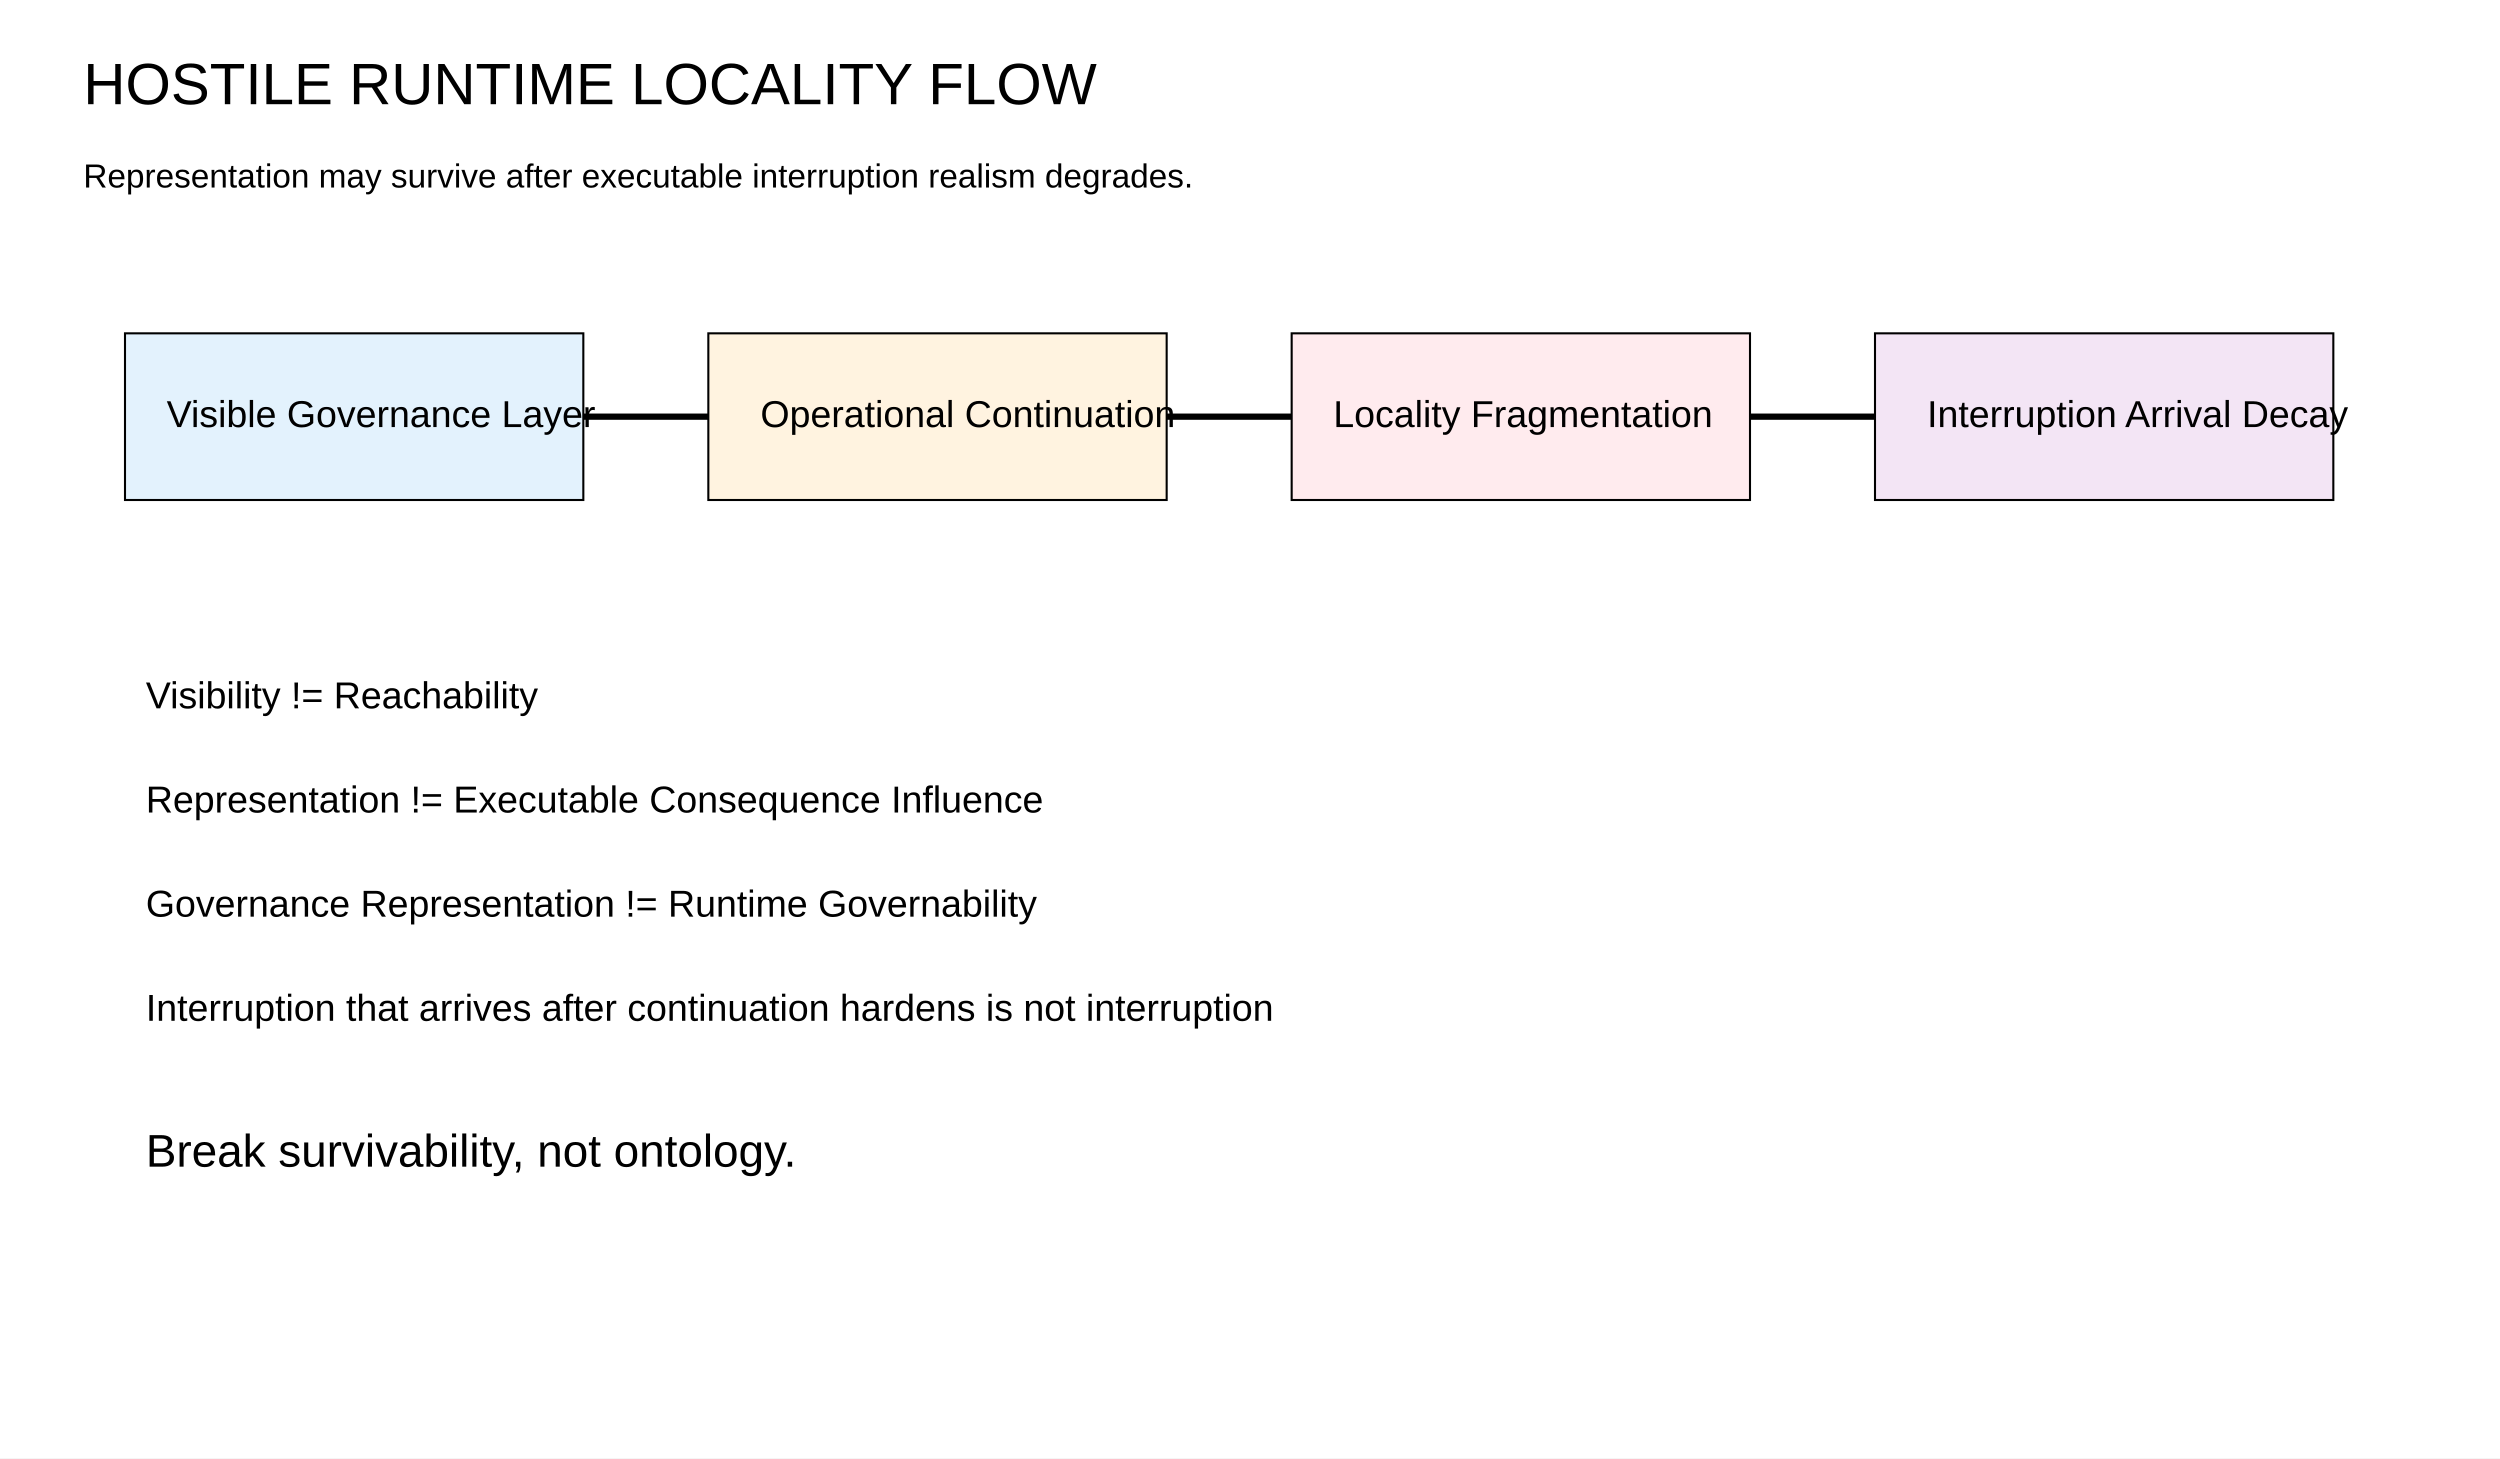
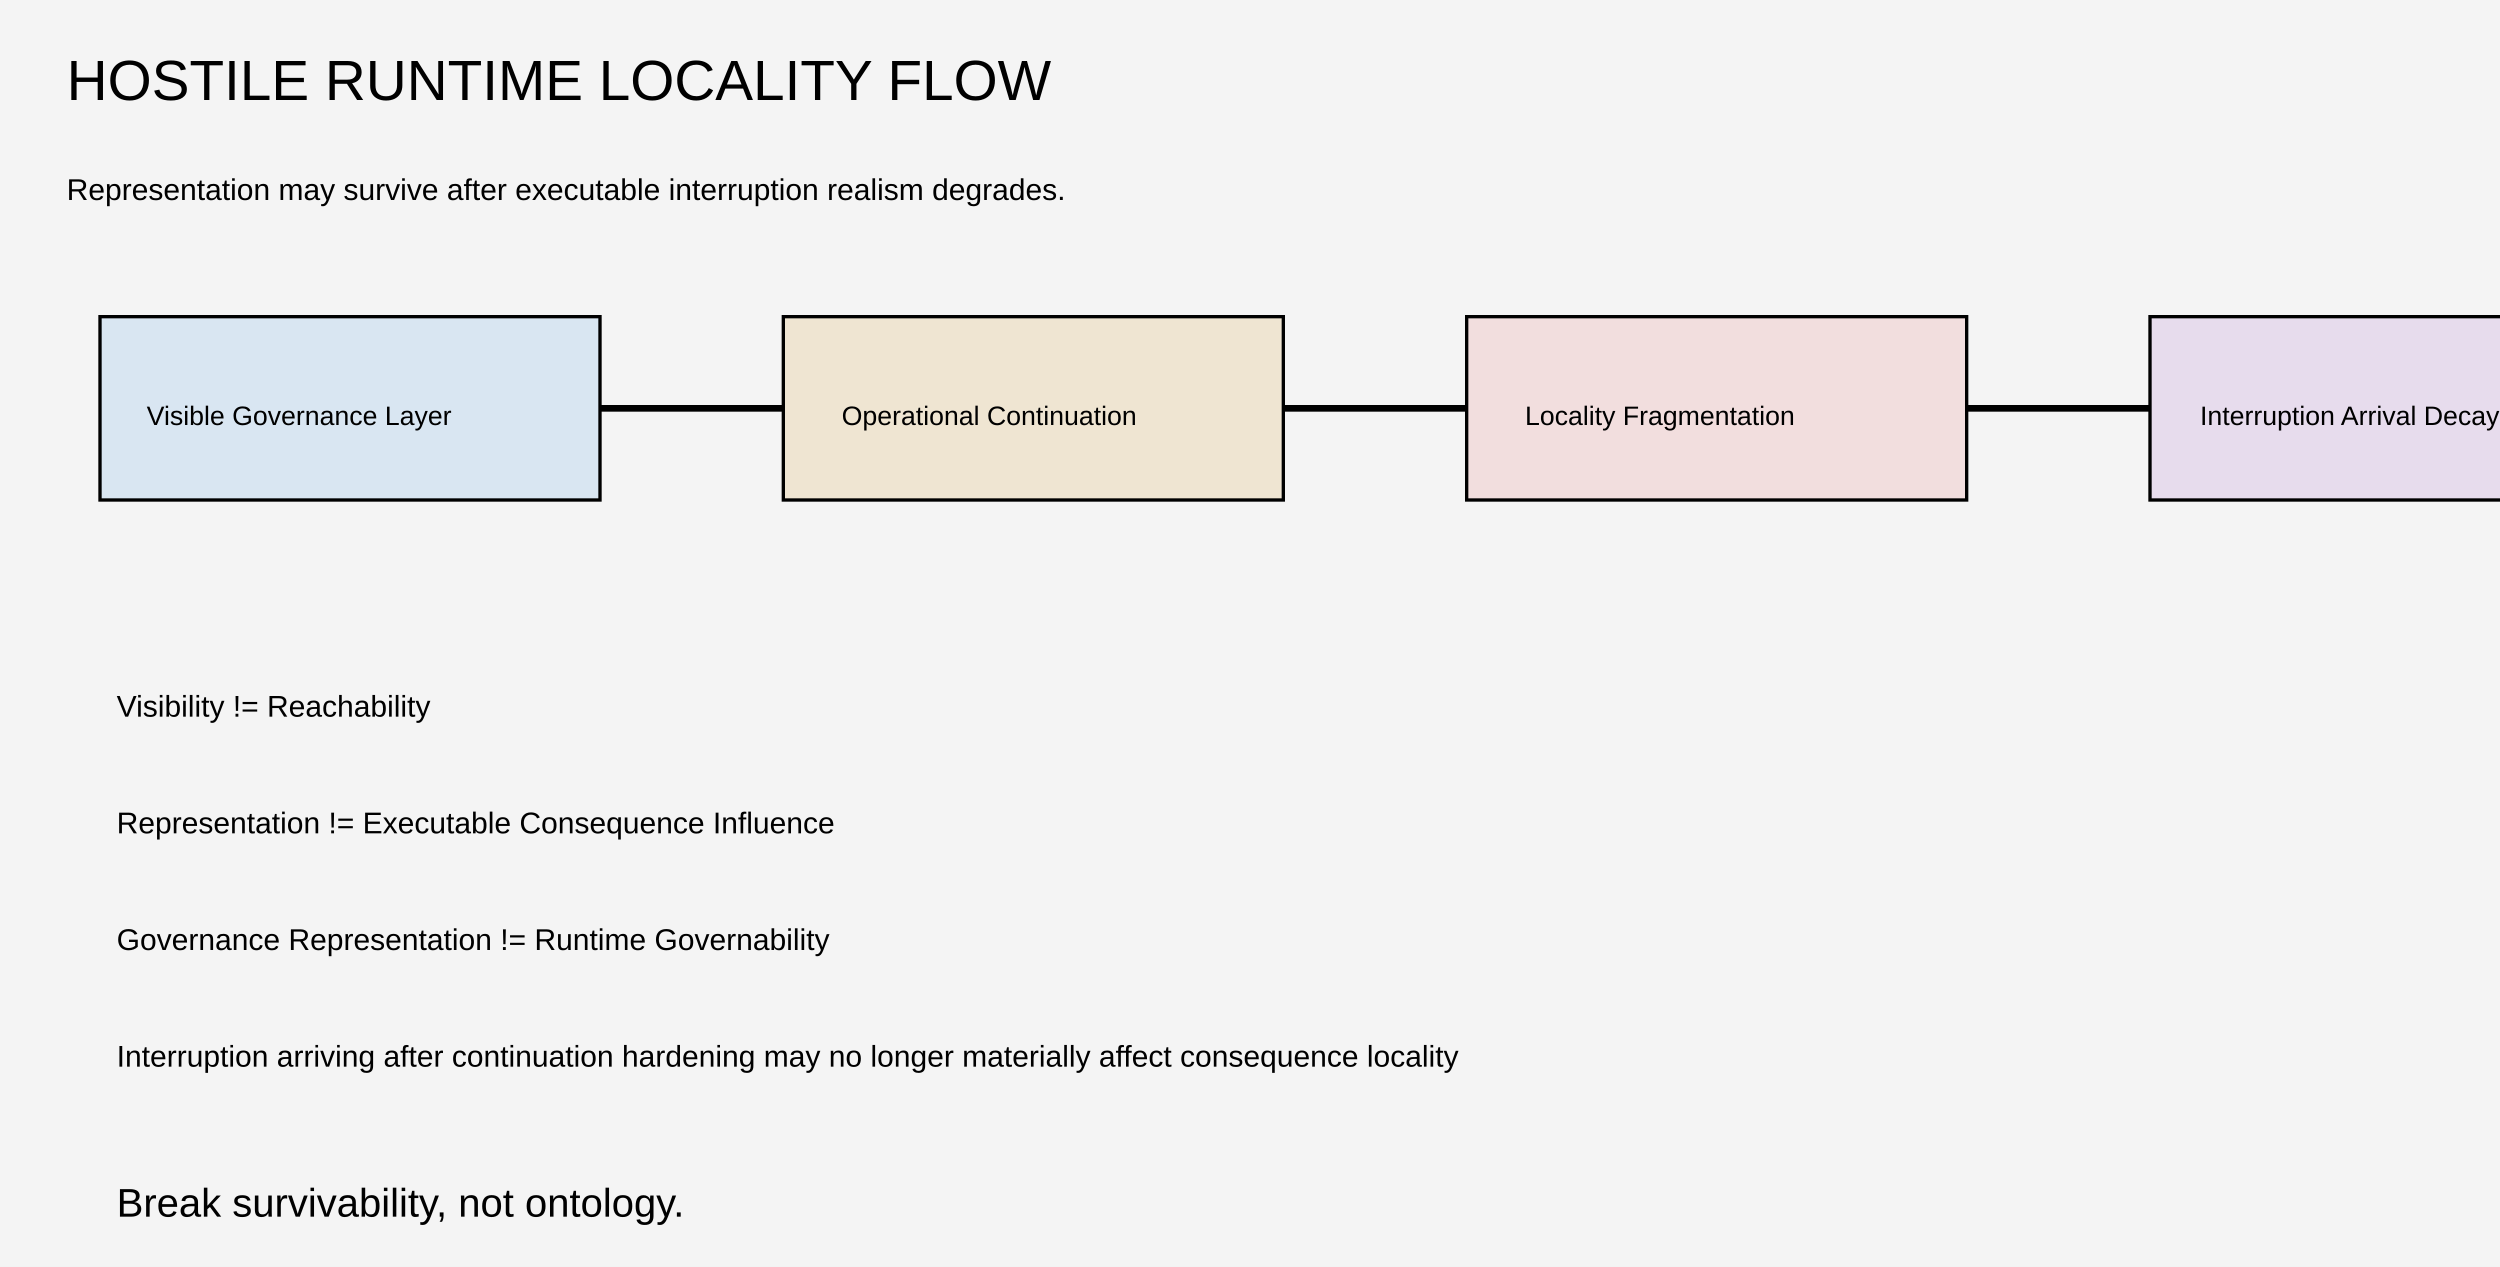
- <svg xmlns="http://www.w3.org/2000/svg" width="1200" height="700">
-   <rect width="1200" height="700" fill="white" />
-   <text x="40" y="50" font-size="28" font-family="Arial">
- HOSTILE RUNTIME LOCALITY FLOW
- </text>
-   <text x="40" y="90" font-size="16" font-family="Arial">
- Representation may survive after executable interruption realism degrades.
- </text>
-   <rect x="60" y="160" width="220" height="80" fill="#e3f2fd" stroke="black" />
-   <text x="80" y="205" font-size="18" font-family="Arial">
- Visible Governance Layer
- </text>
-   <rect x="340" y="160" width="220" height="80" fill="#fff3e0" stroke="black" />
-   <text x="365" y="205" font-size="18" font-family="Arial">
- Operational Continuation
- </text>
-   <rect x="620" y="160" width="220" height="80" fill="#ffebee" stroke="black" />
-   <text x="640" y="205" font-size="18" font-family="Arial">
- Locality Fragmentation
- </text>
-   <rect x="900" y="160" width="220" height="80" fill="#f3e5f5" stroke="black" />
-   <text x="925" y="205" font-size="18" font-family="Arial">
- Interruption Arrival Decay
- </text>
-   <line x1="280" y1="200" x2="340" y2="200" stroke="black" stroke-width="3" />
-   <line x1="560" y1="200" x2="620" y2="200" stroke="black" stroke-width="3" />
-   <line x1="840" y1="200" x2="900" y2="200" stroke="black" stroke-width="3" />
-   <text x="70" y="340" font-size="18" font-family="Arial">
- Visibility != Reachability
- </text>
-   <text x="70" y="390" font-size="18" font-family="Arial">
- Representation != Executable Consequence Influence
- </text>
-   <text x="70" y="440" font-size="18" font-family="Arial">
- Governance Representation != Runtime Governability
- </text>
-   <text x="70" y="490" font-size="18" font-family="Arial">
- Interruption that arrives after continuation hardens is not interruption
- </text>
-   <text x="70" y="560" font-size="22" font-family="Arial">
- Break survivability, not ontology.
- </text>
+ <svg xmlns="http://www.w3.org/2000/svg" width="1500" height="760">
+   <rect width="100%" height="100%" fill="#f4f4f4" />
+   <text x="40" y="60" font-size="34" font-family="Arial" fill="#000000">
+     HOSTILE RUNTIME LOCALITY FLOW
+   </text>
+   <text x="40" y="120" font-size="18" font-family="Arial" fill="#000000">
+     Representation may survive after executable interruption realism degrades.
+   </text>
+   <rect x="60" y="190" width="300" height="110" fill="#d9e6f2" stroke="#000000" stroke-width="2" />
+   <rect x="470" y="190" width="300" height="110" fill="#efe5d2" stroke="#000000" stroke-width="2" />
+   <rect x="880" y="190" width="300" height="110" fill="#f2dede" stroke="#000000" stroke-width="2" />
+   <rect x="1290" y="190" width="300" height="110" fill="#e7dced" stroke="#000000" stroke-width="2" />
+   <line x1="360" y1="245" x2="470" y2="245" stroke="#000000" stroke-width="4" />
+   <line x1="770" y1="245" x2="880" y2="245" stroke="#000000" stroke-width="4" />
+   <line x1="1180" y1="245" x2="1290" y2="245" stroke="#000000" stroke-width="4" />
+   <text x="88" y="255" font-size="16" font-family="Arial" fill="#000000">
+     Visible Governance Layer
+   </text>
+   <text x="505" y="255" font-size="16" font-family="Arial" fill="#000000">
+     Operational Continuation
+   </text>
+   <text x="915" y="255" font-size="16" font-family="Arial" fill="#000000">
+     Locality Fragmentation
+   </text>
+   <text x="1320" y="255" font-size="16" font-family="Arial" fill="#000000">
+     Interruption Arrival Decay
+   </text>
+   <text x="70" y="430" font-size="18" font-family="Arial" fill="#000000">
+     Visibility != Reachability
+   </text>
+   <text x="70" y="500" font-size="18" font-family="Arial" fill="#000000">
+     Representation != Executable Consequence Influence
+   </text>
+   <text x="70" y="570" font-size="18" font-family="Arial" fill="#000000">
+     Governance Representation != Runtime Governability
+   </text>
+   <text x="70" y="640" font-size="18" font-family="Arial" fill="#000000">
+     Interruption arriving after continuation hardening may no longer materially affect consequence locality
+   </text>
+   <text x="70" y="730" font-size="24" font-family="Arial" fill="#000000">
+     Break survivability, not ontology.
+   </text>
</svg>
